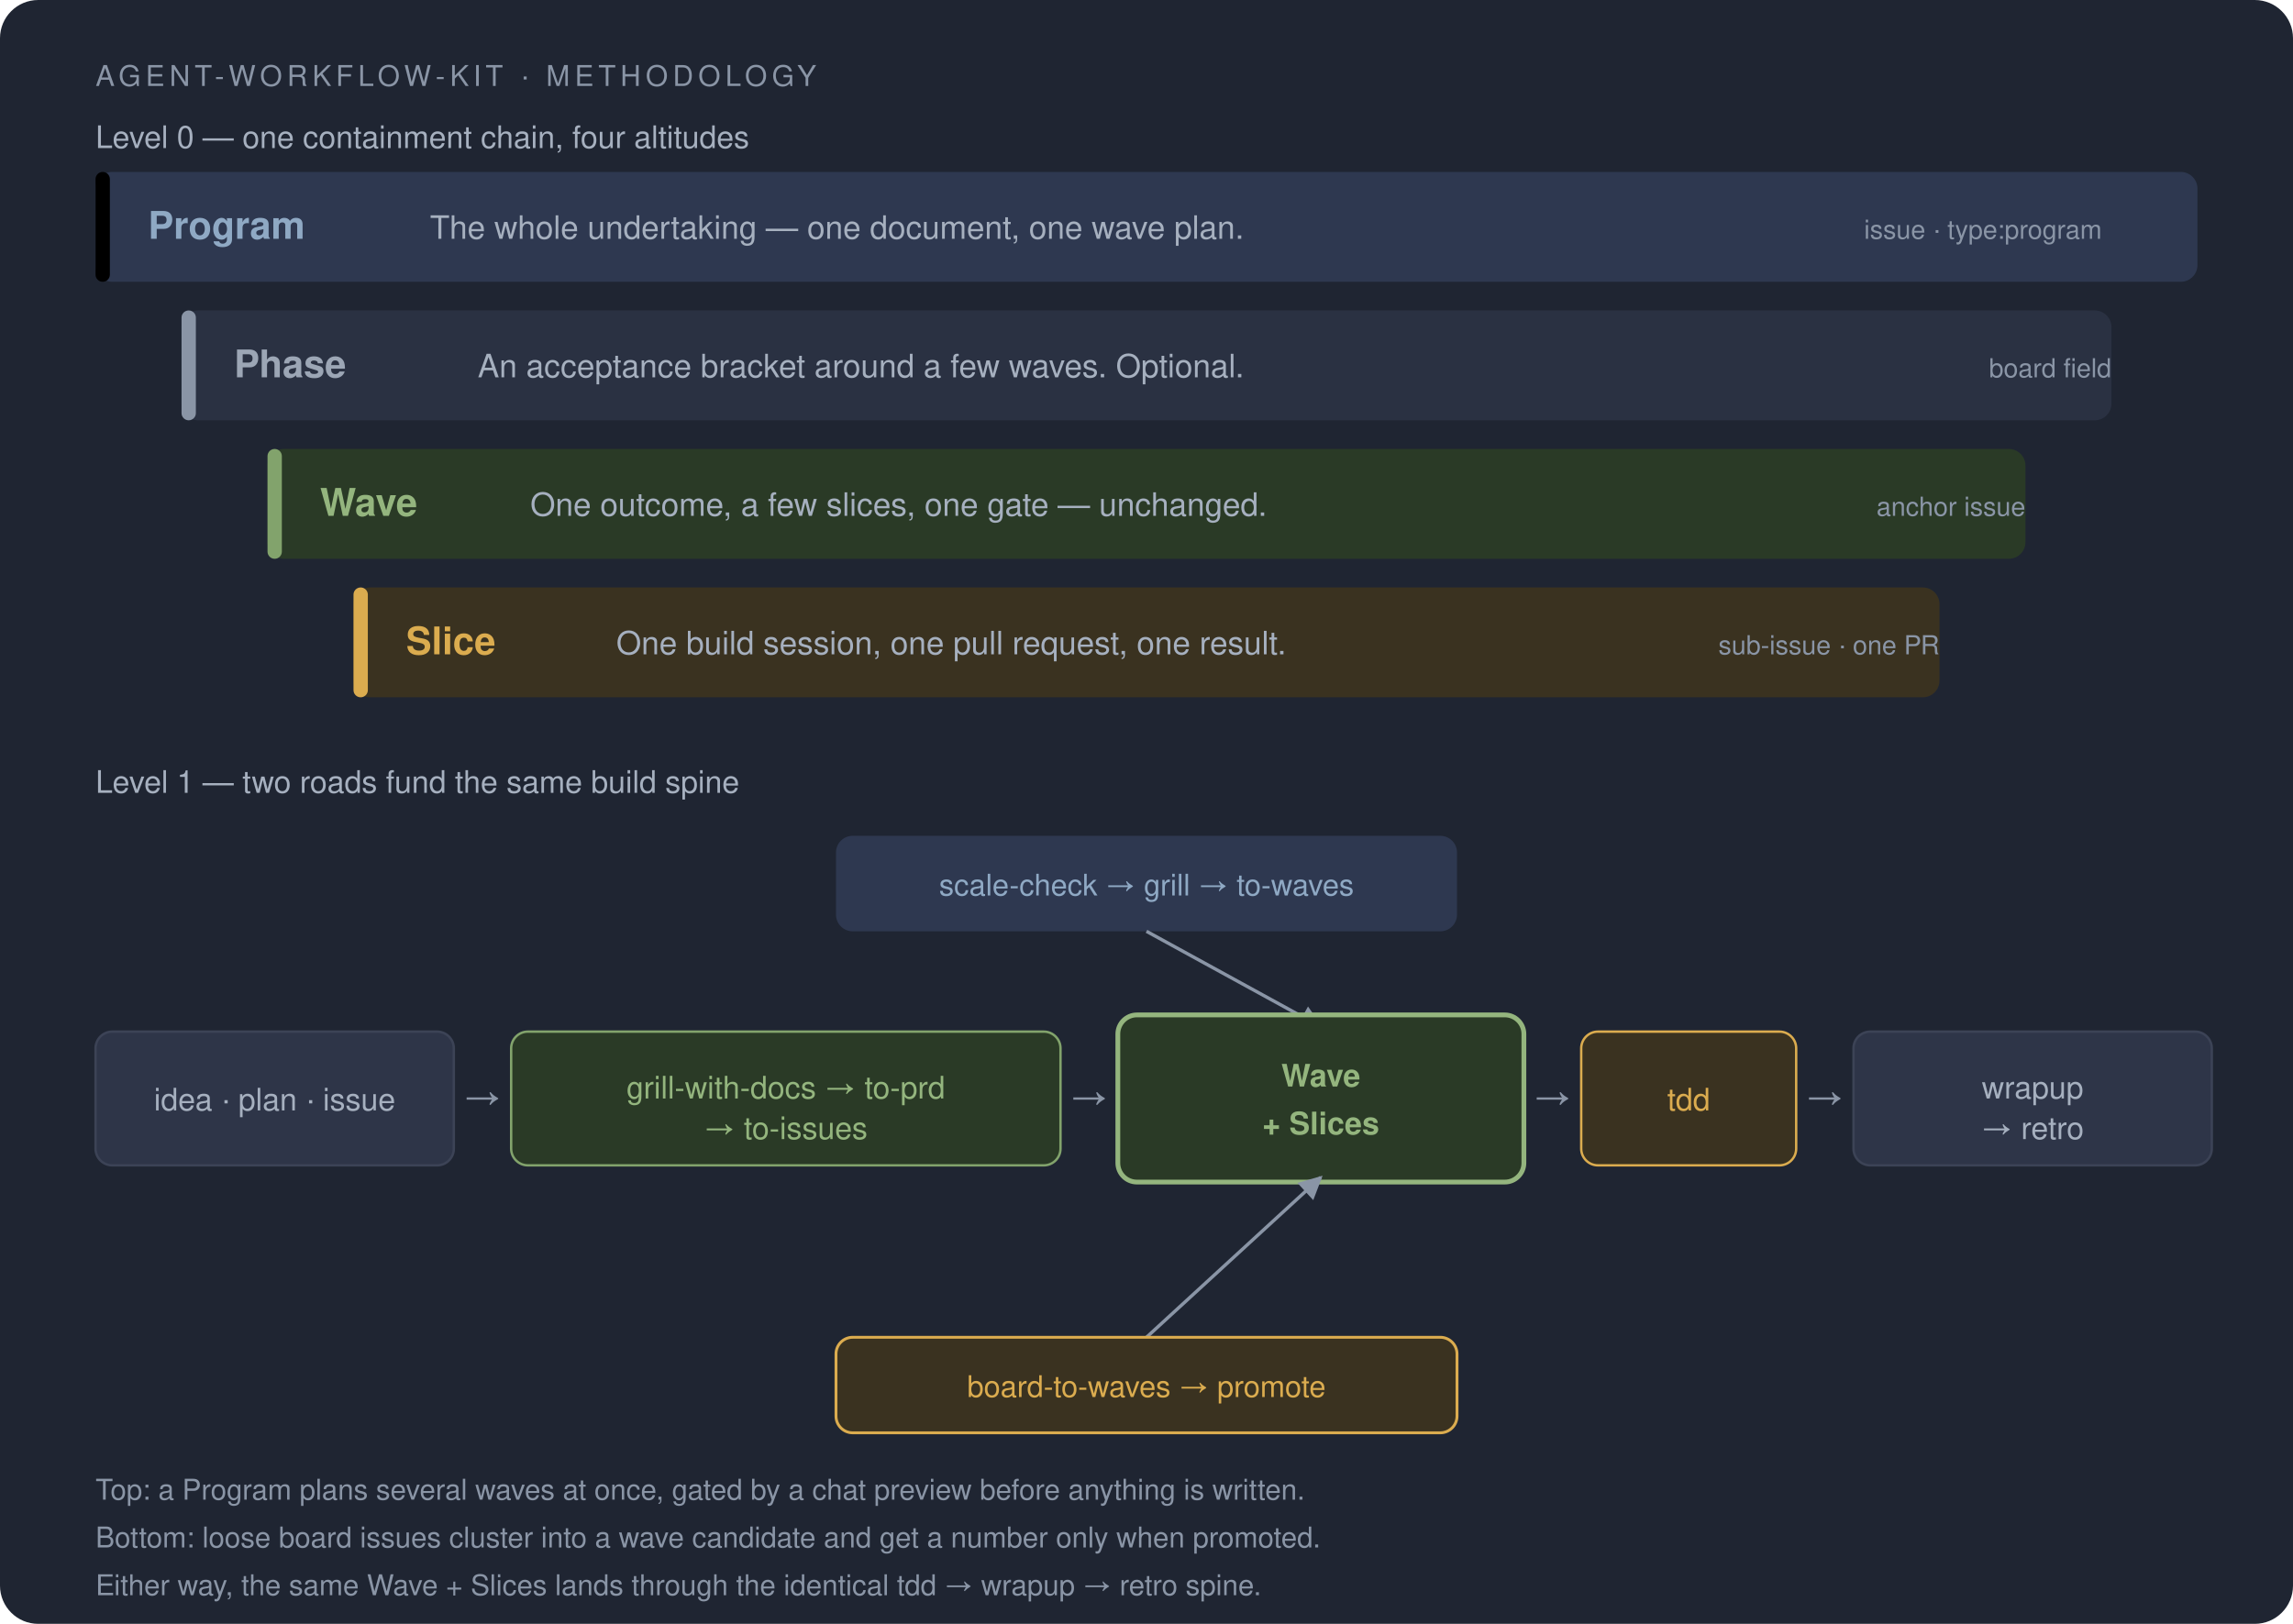
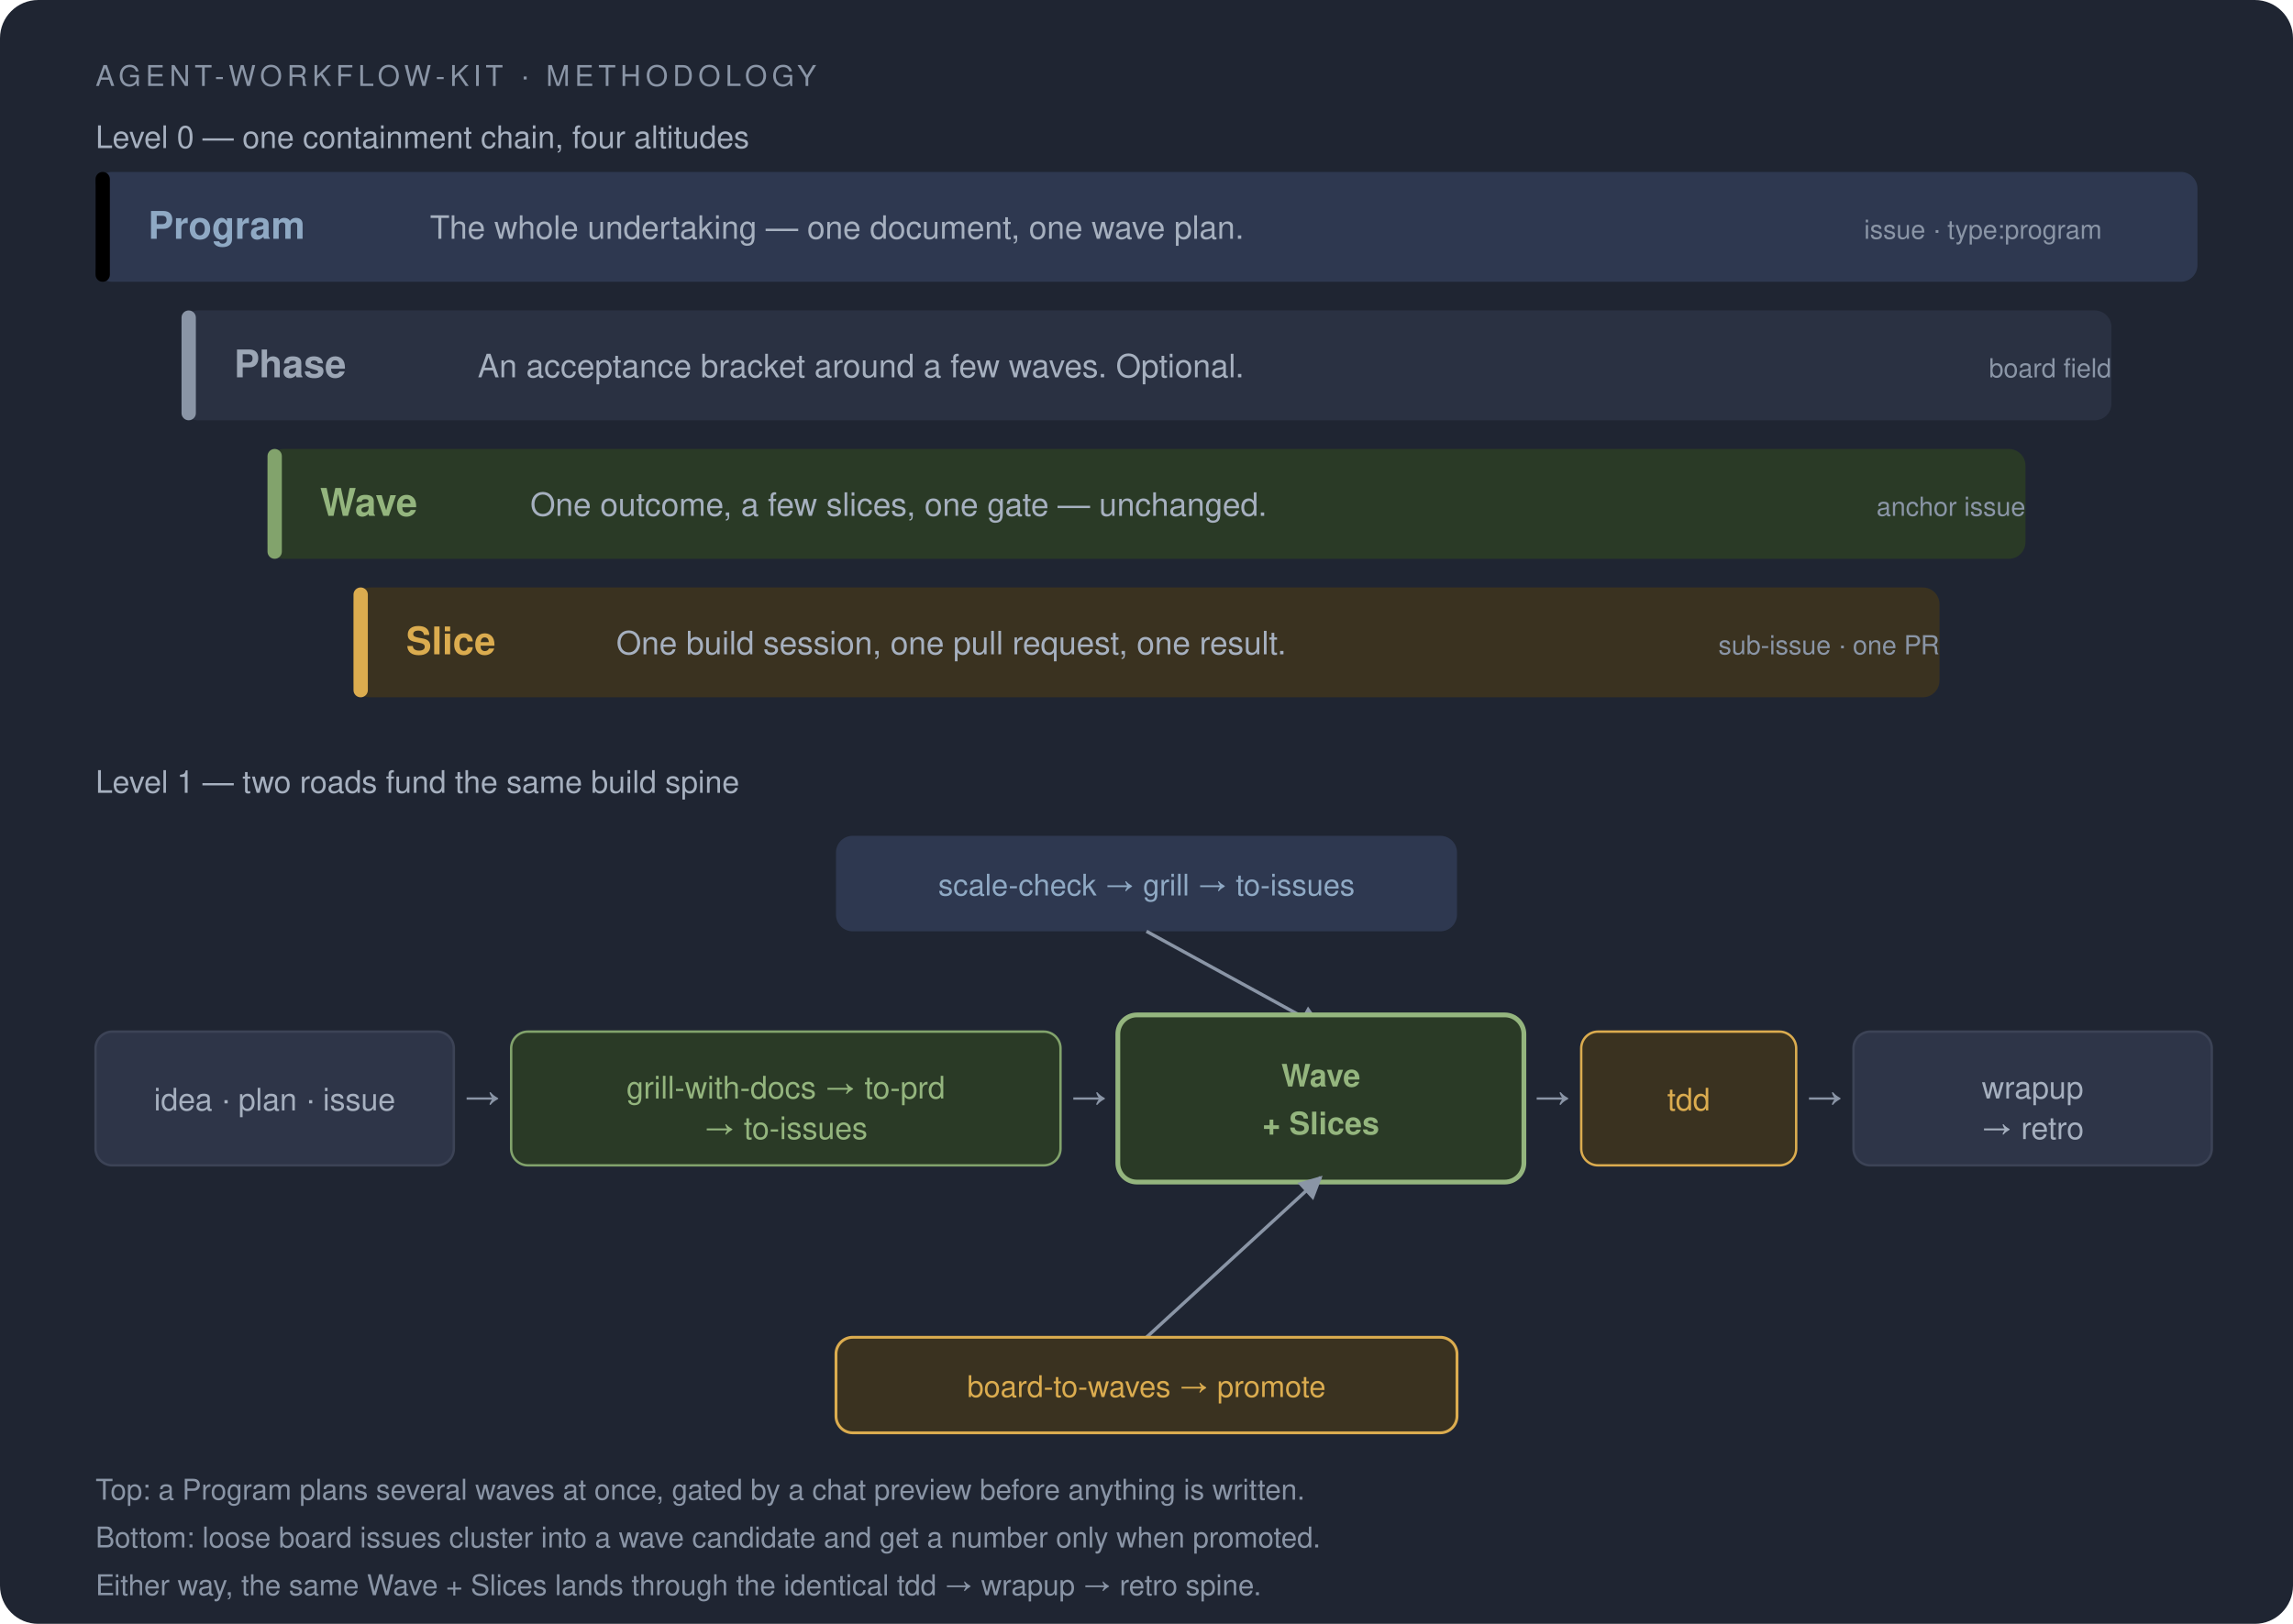
<svg xmlns="http://www.w3.org/2000/svg" viewBox="0 0 960 680" role="img" font-family="Segoe UI, Helvetica, Arial, sans-serif">
  <defs>
    <marker id="arrow" viewBox="0 0 10 10" refX="9" refY="5" markerWidth="7" markerHeight="7" orient="auto-start-reverse">
      <path d="M0,0 L10,5 L0,10 z" fill="#8A95A6" />
    </marker>
  </defs>
  <rect x="0" y="0" width="960" height="680" rx="16" fill="#1F2532" />
  <text x="40" y="36" font-size="12" letter-spacing="2" fill="#8A95A6">AGENT-WORKFLOW-KIT · METHODOLOGY</text>
  <text x="40" y="62" font-size="13" fill="#A6B0BF">Level 0 — one containment chain, four altitudes</text>
  <rect x="40" y="72" width="880" height="46" rx="7" fill="#2E3850" />
  <rect x="40" y="72" width="6" height="46" rx="3" fill="B2" />
  <text x="62" y="100" font-size="16" font-weight="700" fill="#8FA9C4">Program</text>
  <text x="180" y="100" font-size="13.5" fill="#A6B0BF">The whole undertaking — one document, one wave plan.</text>
  <text x="880" y="100" font-size="11" fill="#8A95A6" text-anchor="end">issue · type:program</text>
  <rect x="76" y="130" width="808" height="46" rx="7" fill="#2A3142" />
  <rect x="76" y="130" width="6" height="46" rx="3" fill="#8A95A6" />
  <text x="98" y="158" font-size="16" font-weight="700" fill="#9CA6B5">Phase</text>
  <text x="200" y="158" font-size="13.5" fill="#A6B0BF">An acceptance bracket around a few waves. Optional.</text>
  <text x="884" y="158" font-size="11" fill="#8A95A6" text-anchor="end">board field</text>
  <rect x="112" y="188" width="736" height="46" rx="7" fill="#2A3A26" />
  <rect x="112" y="188" width="6" height="46" rx="3" fill="#82A36C" />
  <text x="134" y="216" font-size="16" font-weight="700" fill="#94B57E">Wave</text>
  <text x="222" y="216" font-size="13.5" fill="#A6B0BF">One outcome, a few slices, one gate — unchanged.</text>
  <text x="848" y="216" font-size="11" fill="#8A95A6" text-anchor="end">anchor issue</text>
  <rect x="148" y="246" width="664" height="46" rx="7" fill="#3A3220" />
  <rect x="148" y="246" width="6" height="46" rx="3" fill="#DBAC4F" />
  <text x="170" y="274" font-size="16" font-weight="700" fill="#DBAC4F">Slice</text>
  <text x="258" y="274" font-size="13.5" fill="#A6B0BF">One build session, one pull request, one result.</text>
  <text x="812" y="274" font-size="11" fill="#8A95A6" text-anchor="end">sub-issue · one PR</text>
  <text x="40" y="332" font-size="13" fill="#A6B0BF">Level 1 — two roads fund the same build spine</text>
  <rect x="350" y="350" width="260" height="40" rx="7" fill="#2E3850" stroke="B2" stroke-width="1.2" />
-   <text x="480" y="375" font-size="12.5" fill="#8FA9C4" text-anchor="middle">scale-check → grill → to-waves</text>
+   <text x="480" y="375" font-size="12.5" fill="#8FA9C4" text-anchor="middle">scale-check → grill → to-issues</text>
  <line x1="480" y1="390" x2="553" y2="430" stroke="#8A95A6" stroke-width="1.4" marker-end="url(#arrow)" />
  <g font-size="13">
    <rect x="40" y="432" width="150" height="56" rx="7" fill="#2E3548" stroke="#3C4356" />
    <text x="115" y="465" fill="#A6B0BF" text-anchor="middle">idea · plan · issue</text>
    <text x="202" y="465" fill="#8A95A6" text-anchor="middle" font-size="16">→</text>
    <rect x="214" y="432" width="230" height="56" rx="7" fill="#2A3A26" stroke="#82A36C" />
    <text x="329" y="460" fill="#94B57E" text-anchor="middle">grill-with-docs → to-prd</text>
    <text x="329" y="477" fill="#94B57E" text-anchor="middle">→ to-issues</text>
    <text x="456" y="465" fill="#8A95A6" text-anchor="middle" font-size="16">→</text>
    <rect x="468" y="425" width="170" height="70" rx="8" fill="#2A3A26" stroke="#94B57E" stroke-width="2" />
    <text x="553" y="455" fill="#94B57E" text-anchor="middle" font-weight="700">Wave</text>
    <text x="553" y="475" fill="#94B57E" text-anchor="middle" font-weight="700">+ Slices</text>
    <text x="650" y="465" fill="#8A95A6" text-anchor="middle" font-size="16">→</text>
    <rect x="662" y="432" width="90" height="56" rx="7" fill="#3A3220" stroke="#DBAC4F" />
    <text x="707" y="465" fill="#DBAC4F" text-anchor="middle">tdd</text>
    <text x="764" y="465" fill="#8A95A6" text-anchor="middle" font-size="16">→</text>
    <rect x="776" y="432" width="150" height="56" rx="7" fill="#2E3548" stroke="#3C4356" />
    <text x="851" y="460" fill="#A6B0BF" text-anchor="middle">wrapup</text>
    <text x="851" y="477" fill="#A6B0BF" text-anchor="middle">→ retro</text>
  </g>
  <line x1="480" y1="560" x2="553" y2="493" stroke="#8A95A6" stroke-width="1.4" marker-end="url(#arrow)" />
  <rect x="350" y="560" width="260" height="40" rx="7" fill="#3A3220" stroke="#DBAC4F" stroke-width="1.2" />
  <text x="480" y="585" font-size="12.5" fill="#DBAC4F" text-anchor="middle">board-to-waves → promote</text>
  <text x="40" y="628" font-size="12" fill="#8A95A6">Top: a Program plans several waves at once, gated by a chat preview before anything is written.</text>
  <text x="40" y="648" font-size="12" fill="#8A95A6">Bottom: loose board issues cluster into a wave candidate and get a number only when promoted.</text>
  <text x="40" y="668" font-size="12" fill="#8A95A6">Either way, the same Wave + Slices lands through the identical tdd → wrapup → retro spine.</text>
</svg>
